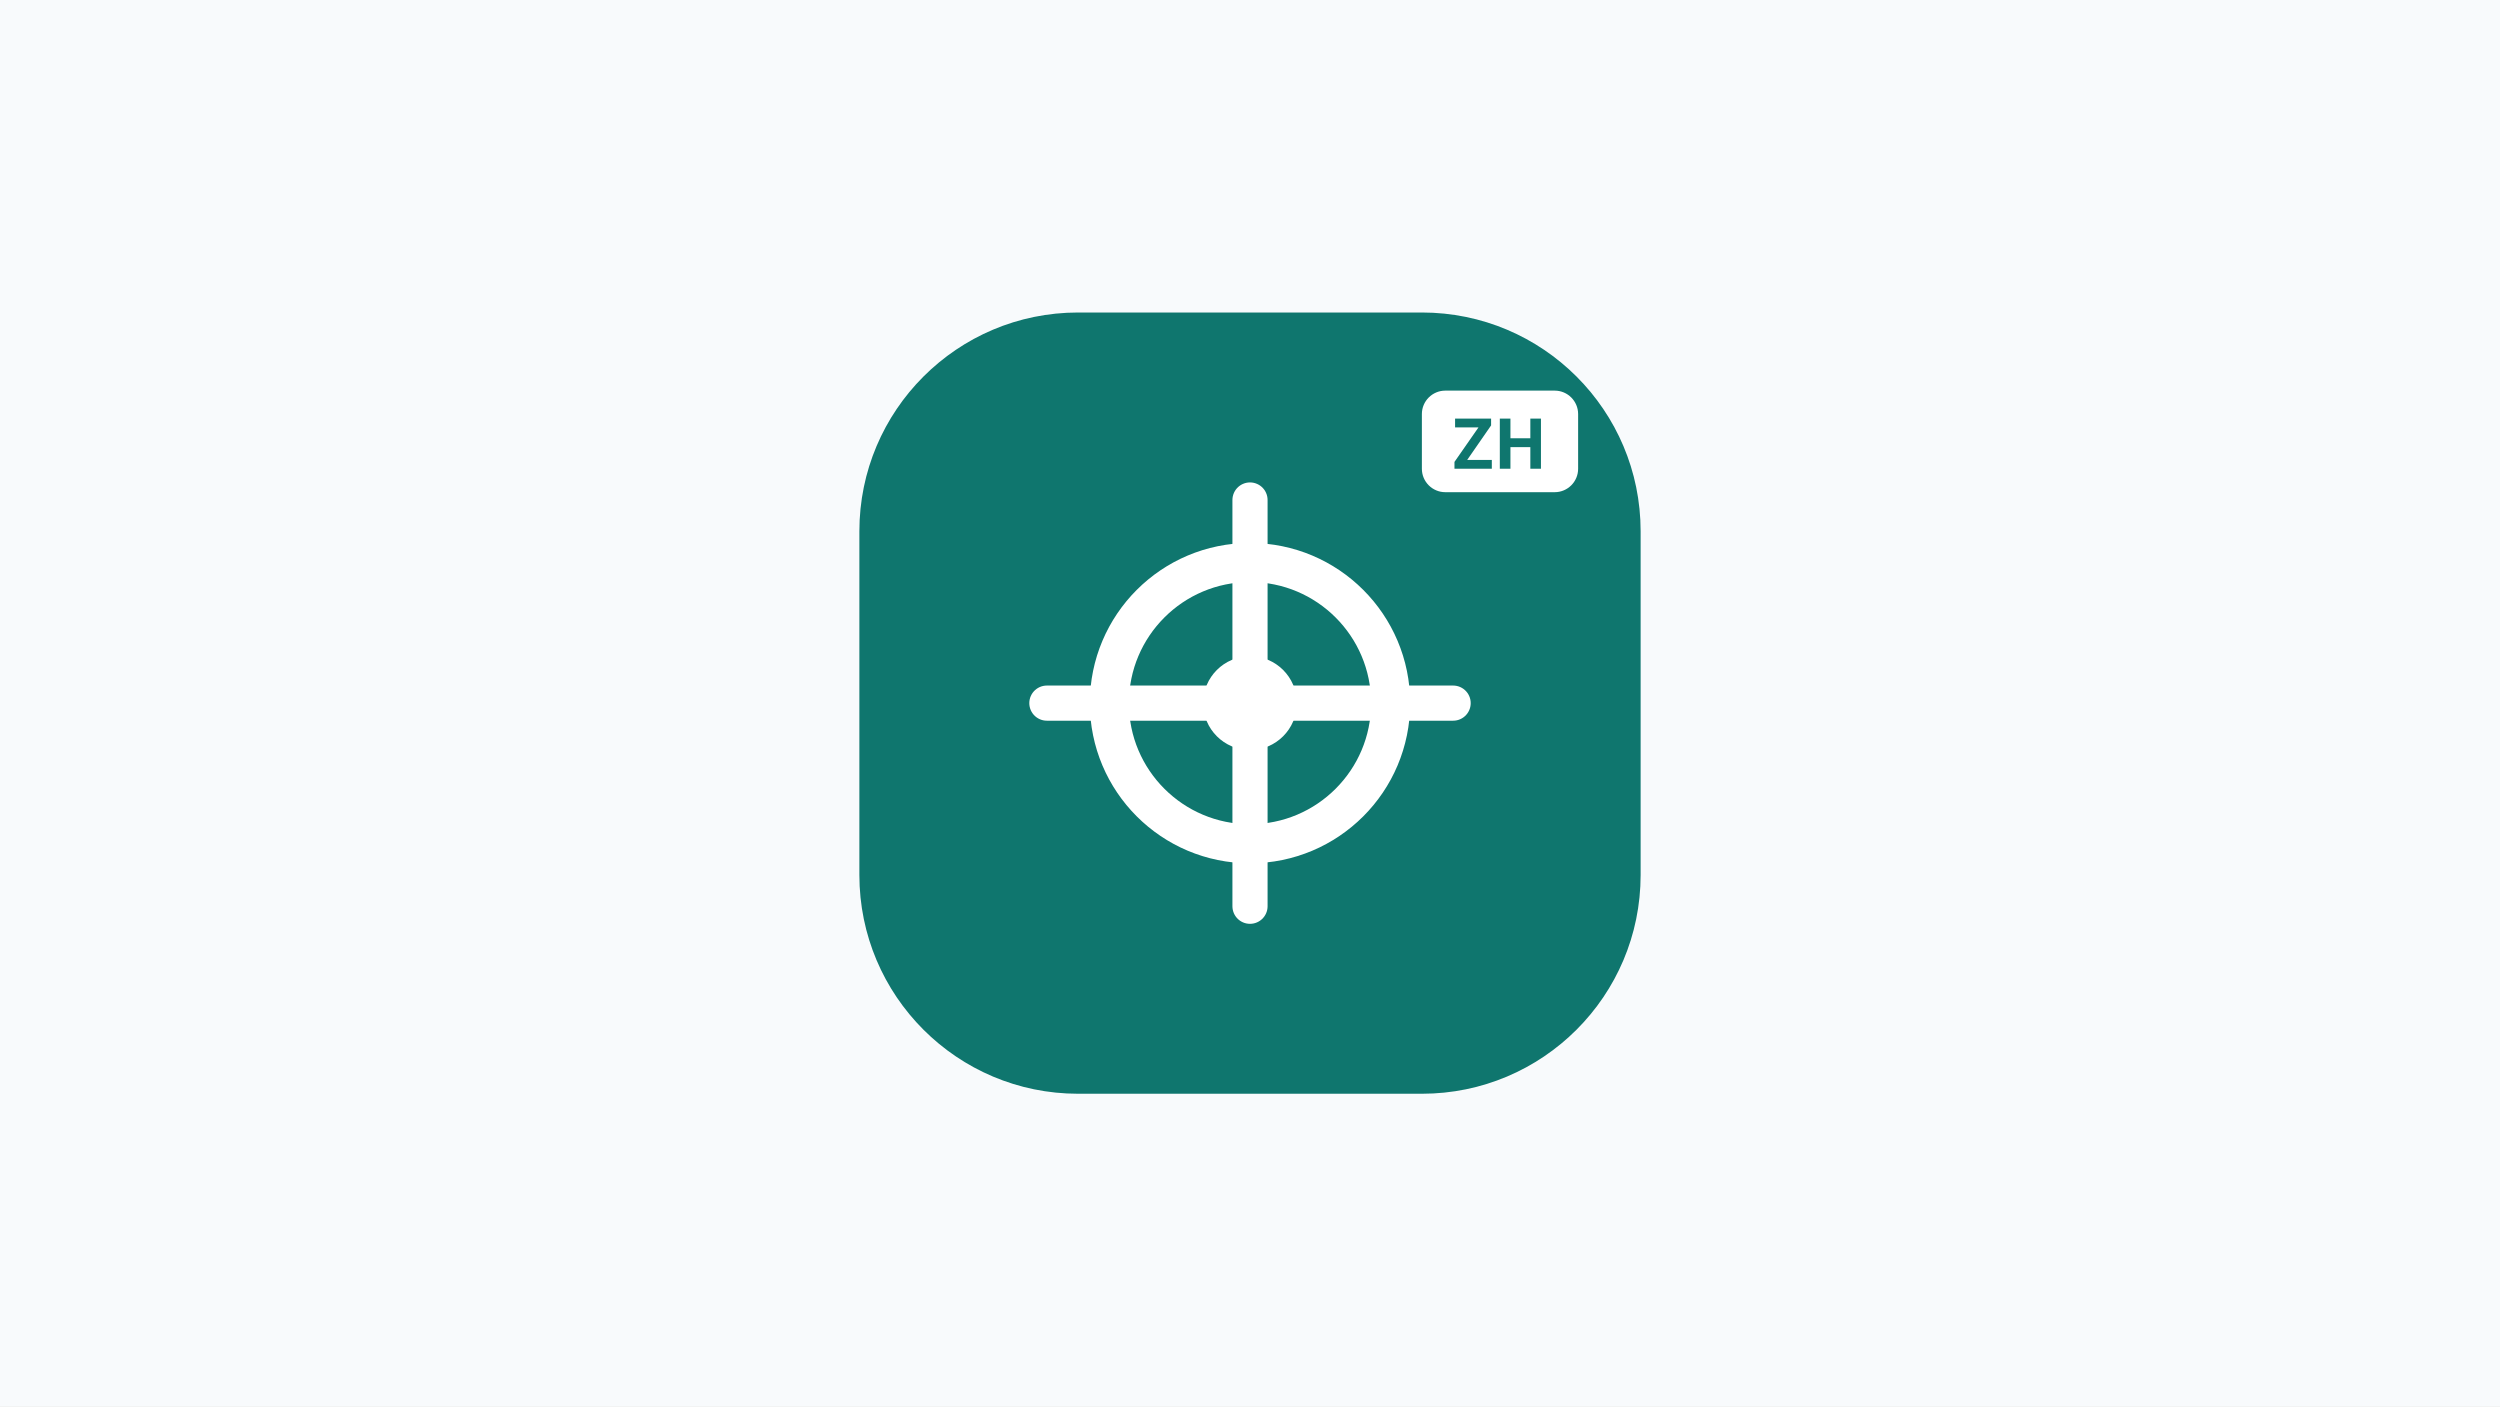
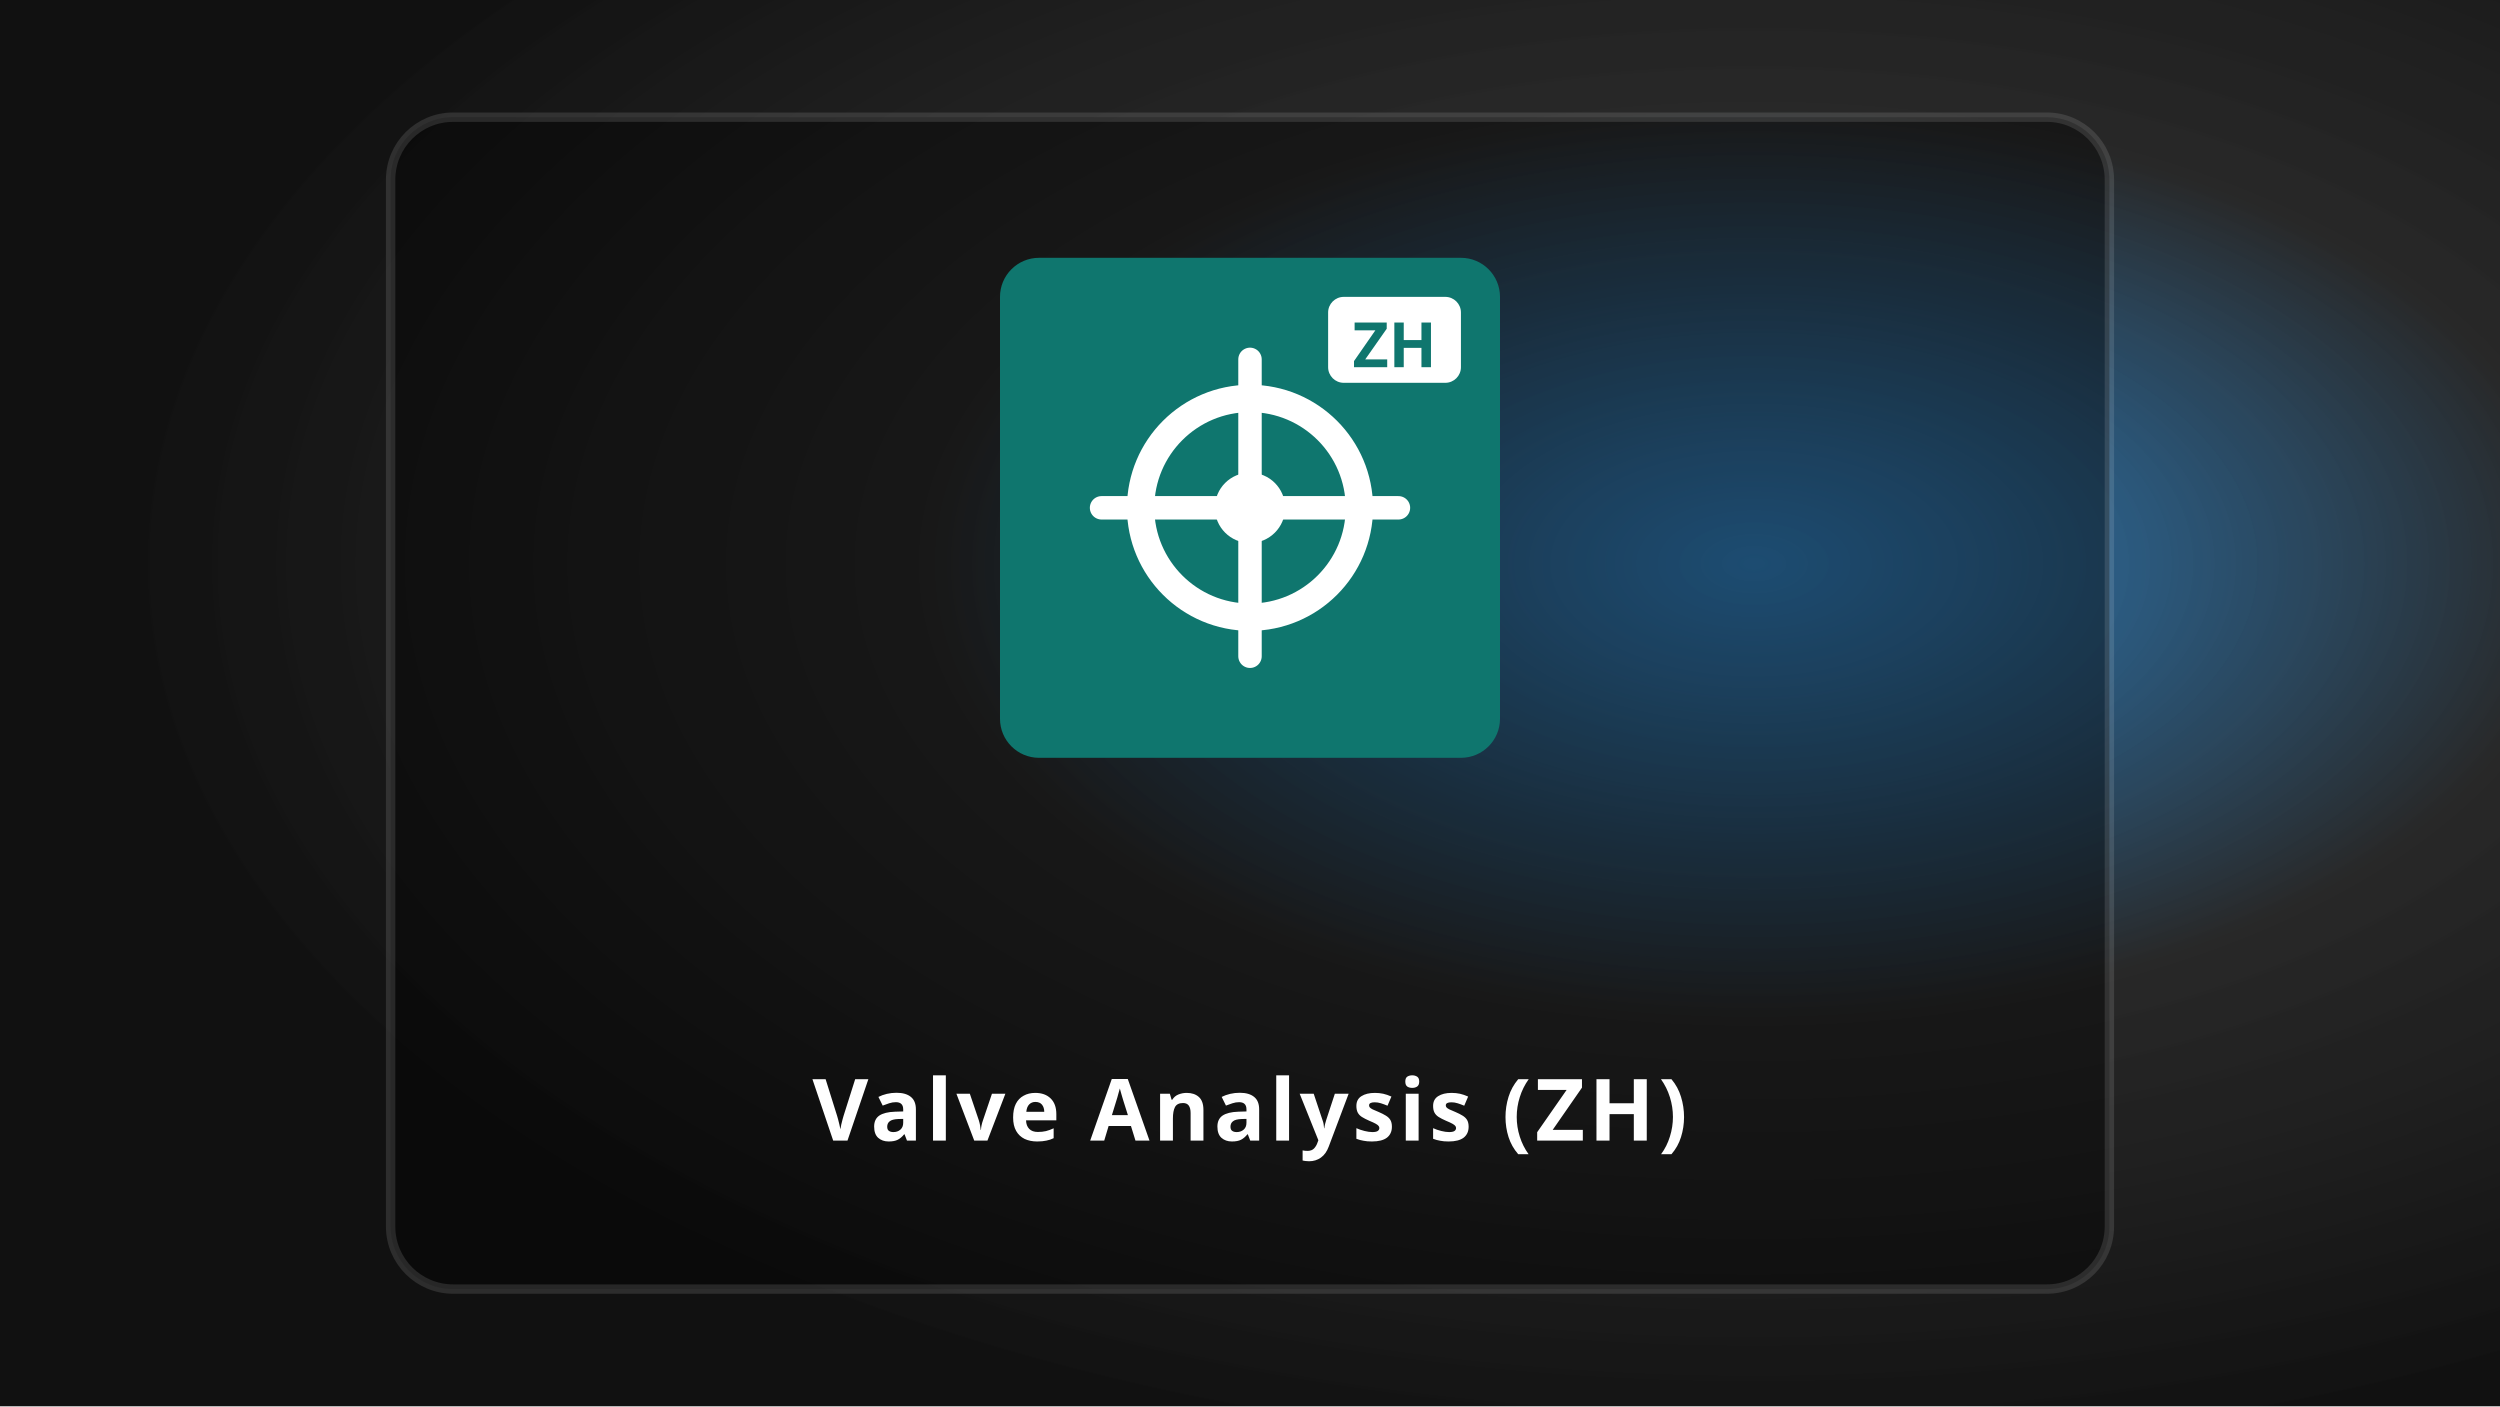
<svg xmlns="http://www.w3.org/2000/svg" viewBox="0 0 320 180" width="100%" height="100%">
-   <rect width="320" height="180" fill="#f8fafc" />
-   <rect x="110" y="40" width="100" height="100" rx="28" fill="#0f766e" />
-   <circle cx="160" cy="90" r="18" stroke="#ffffff" stroke-width="5" fill="none" />
-   <circle cx="160" cy="90" r="6" fill="#ffffff" />
-   <line x1="160" y1="64" x2="160" y2="116" stroke="#ffffff" stroke-width="4.5" stroke-linecap="round" />
-   <line x1="134" y1="90" x2="186" y2="90" stroke="#ffffff" stroke-width="4.5" stroke-linecap="round" />
-   <rect x="182" y="50" width="20" height="13" rx="3" fill="#ffffff" />
-   <text x="192" y="60" font-family="sans-serif" font-weight="900" font-size="9" fill="#0f766e" text-anchor="middle">ZH</text>
+   <defs>
+     <radialGradient id="win10" cx="70%" cy="40%" r="65%">
+       <stop offset="0%" stop-color="#0063b1" stop-opacity="0.8" />
+       <stop offset="50%" stop-color="#1e1e1e" stop-opacity="0.95" />
+       <stop offset="100%" stop-color="#111111" stop-opacity="1" />
+     </radialGradient>
+   </defs>
+   <rect width="320" height="180" fill="url(#win10)" />
+   <rect x="50" y="15" width="220" height="150" rx="8" fill="rgba(0,0,0,0.4)" stroke="rgba(255,255,255,0.12)" stroke-width="1.2" />
+   <rect x="128" y="33" width="64" height="64" rx="5" fill="#0f766e" />
+   <circle cx="160" cy="65" r="14" stroke="#ffffff" stroke-width="3.5" fill="none" />
+   <circle cx="160" cy="65" r="4.5" fill="#ffffff" />
+   <line x1="160" y1="46" x2="160" y2="84" stroke="#ffffff" stroke-width="3" stroke-linecap="round" />
+   <line x1="141" y1="65" x2="179" y2="65" stroke="#ffffff" stroke-width="3" stroke-linecap="round" />
+   <rect x="170" y="38" width="17" height="11" rx="2" fill="#ffffff" />
+   <text x="178.5" y="47" font-family="sans-serif" font-weight="900" font-size="8" fill="#0f766e" text-anchor="middle">ZH</text>
+   <text x="160" y="146" font-family="'Segoe UI', sans-serif" font-weight="600" font-size="11" fill="#ffffff" text-anchor="middle" letter-spacing="0.5">Valve Analysis (ZH)</text>
</svg>
